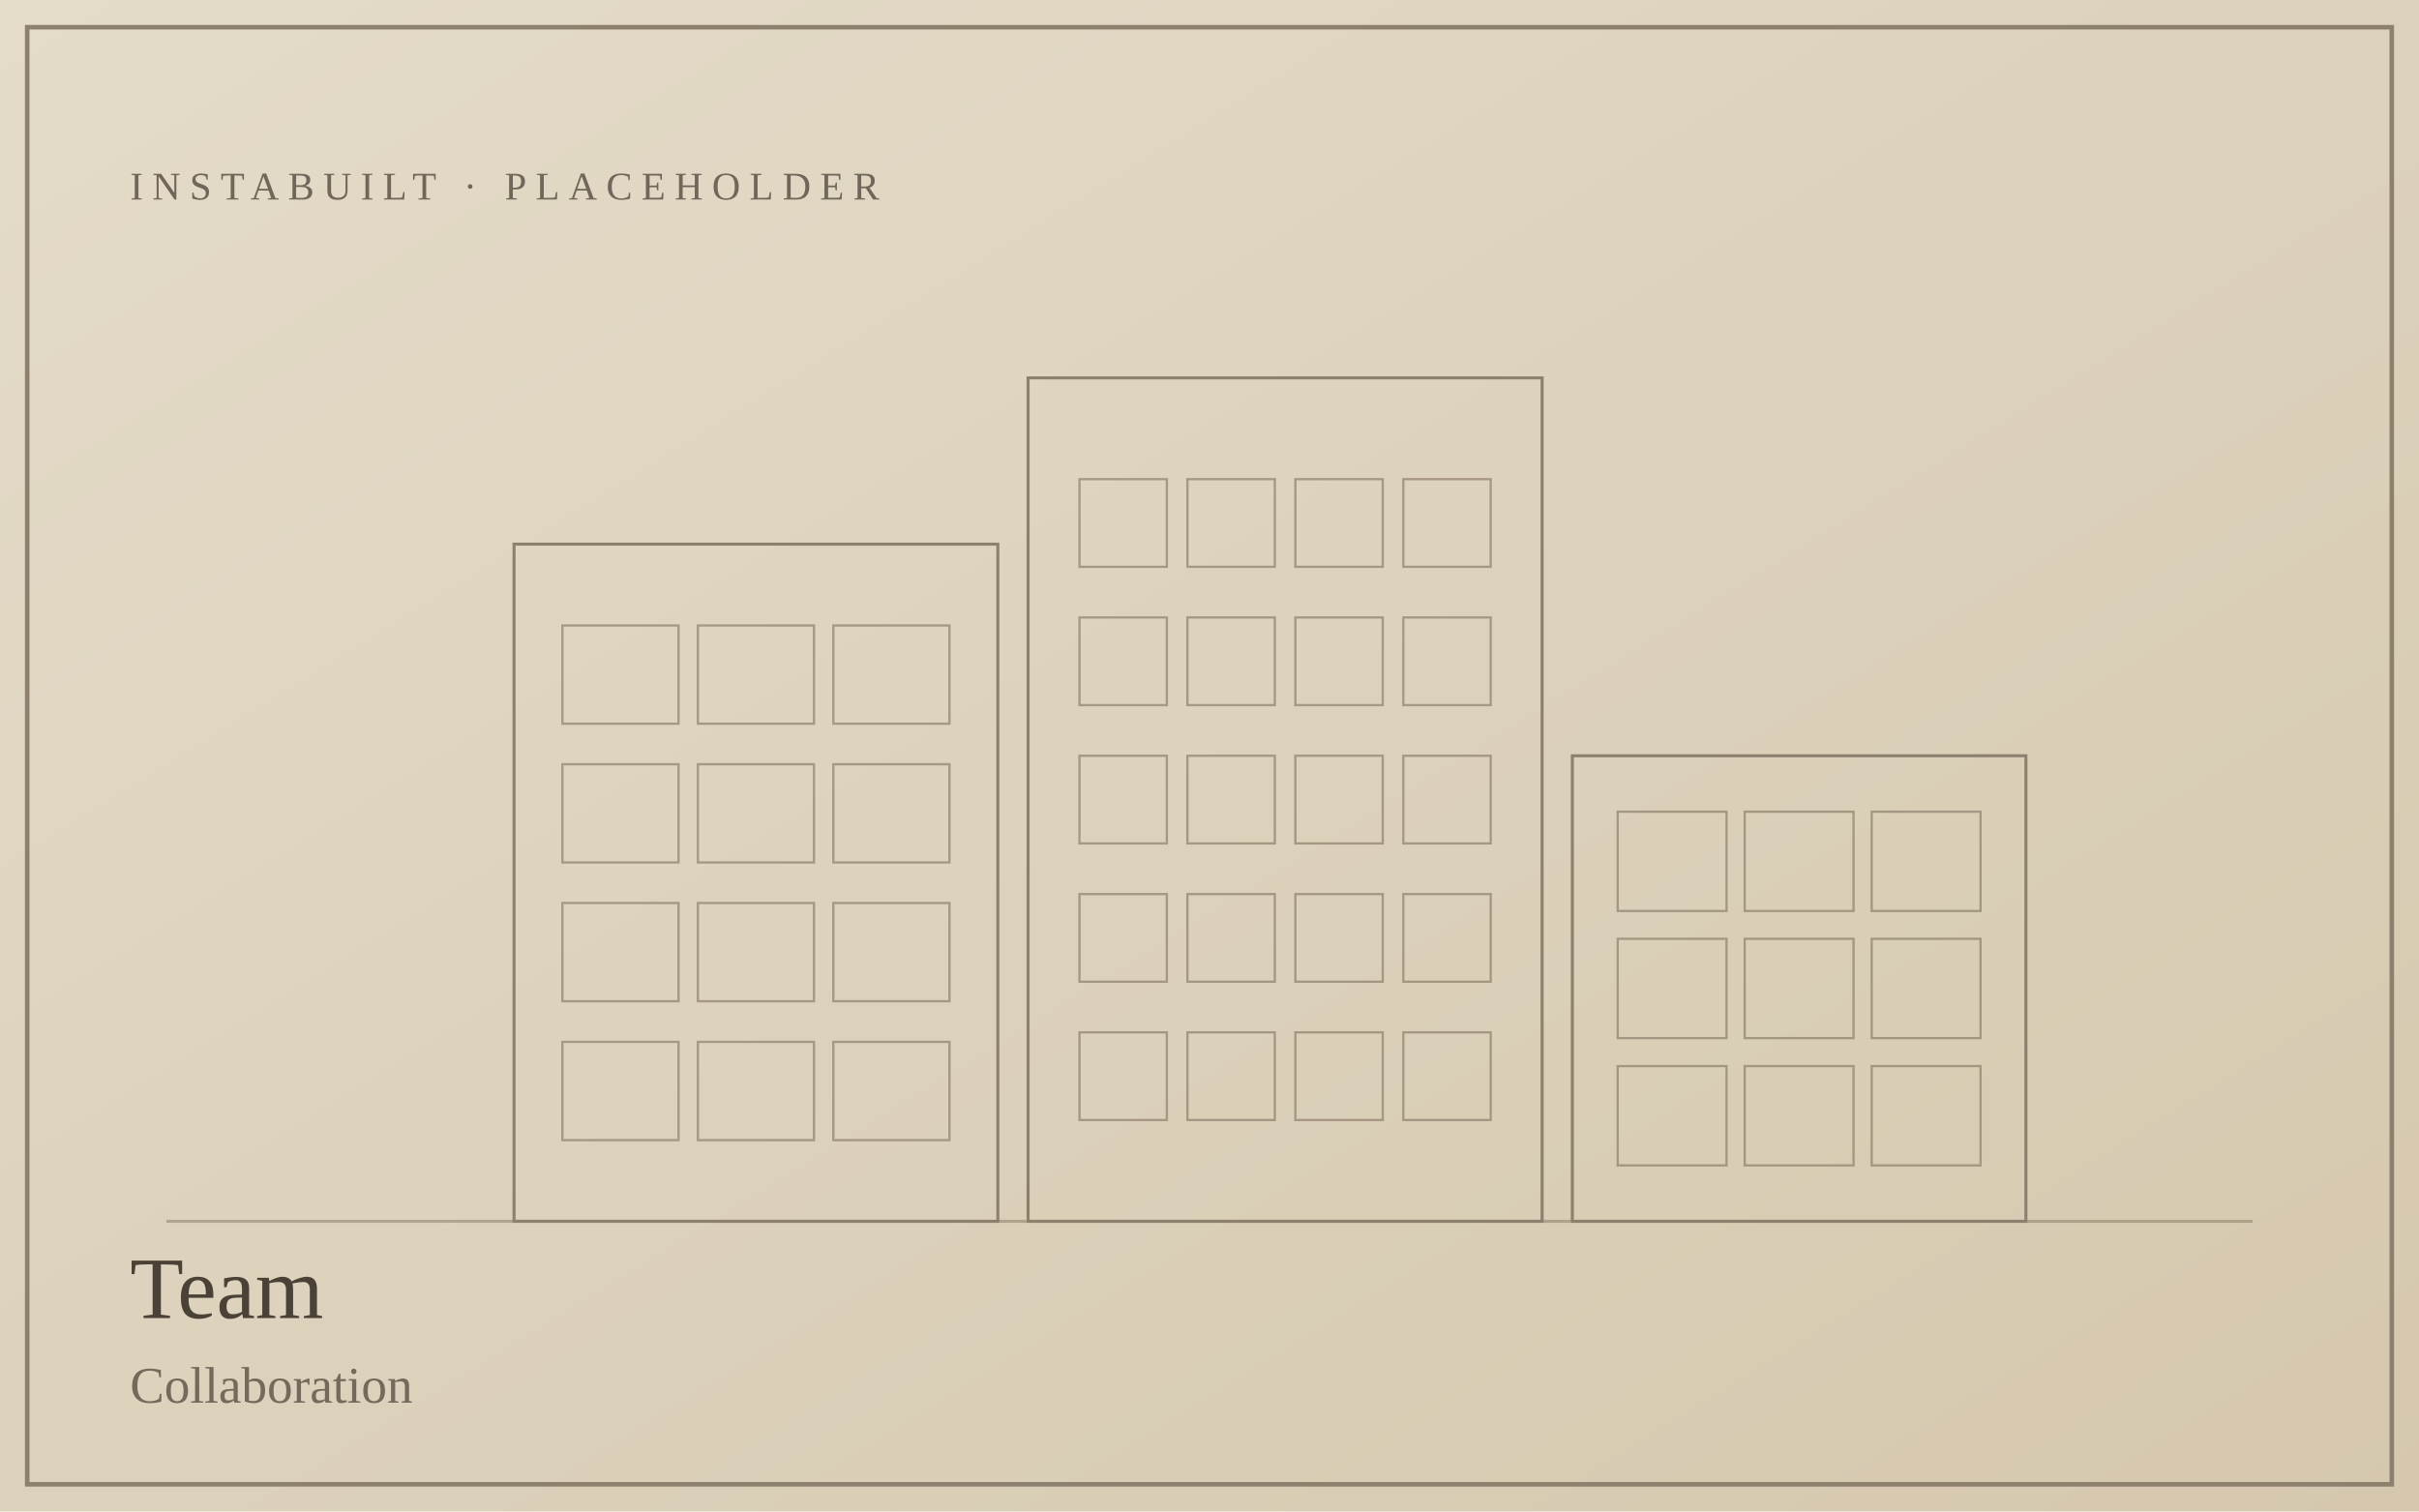
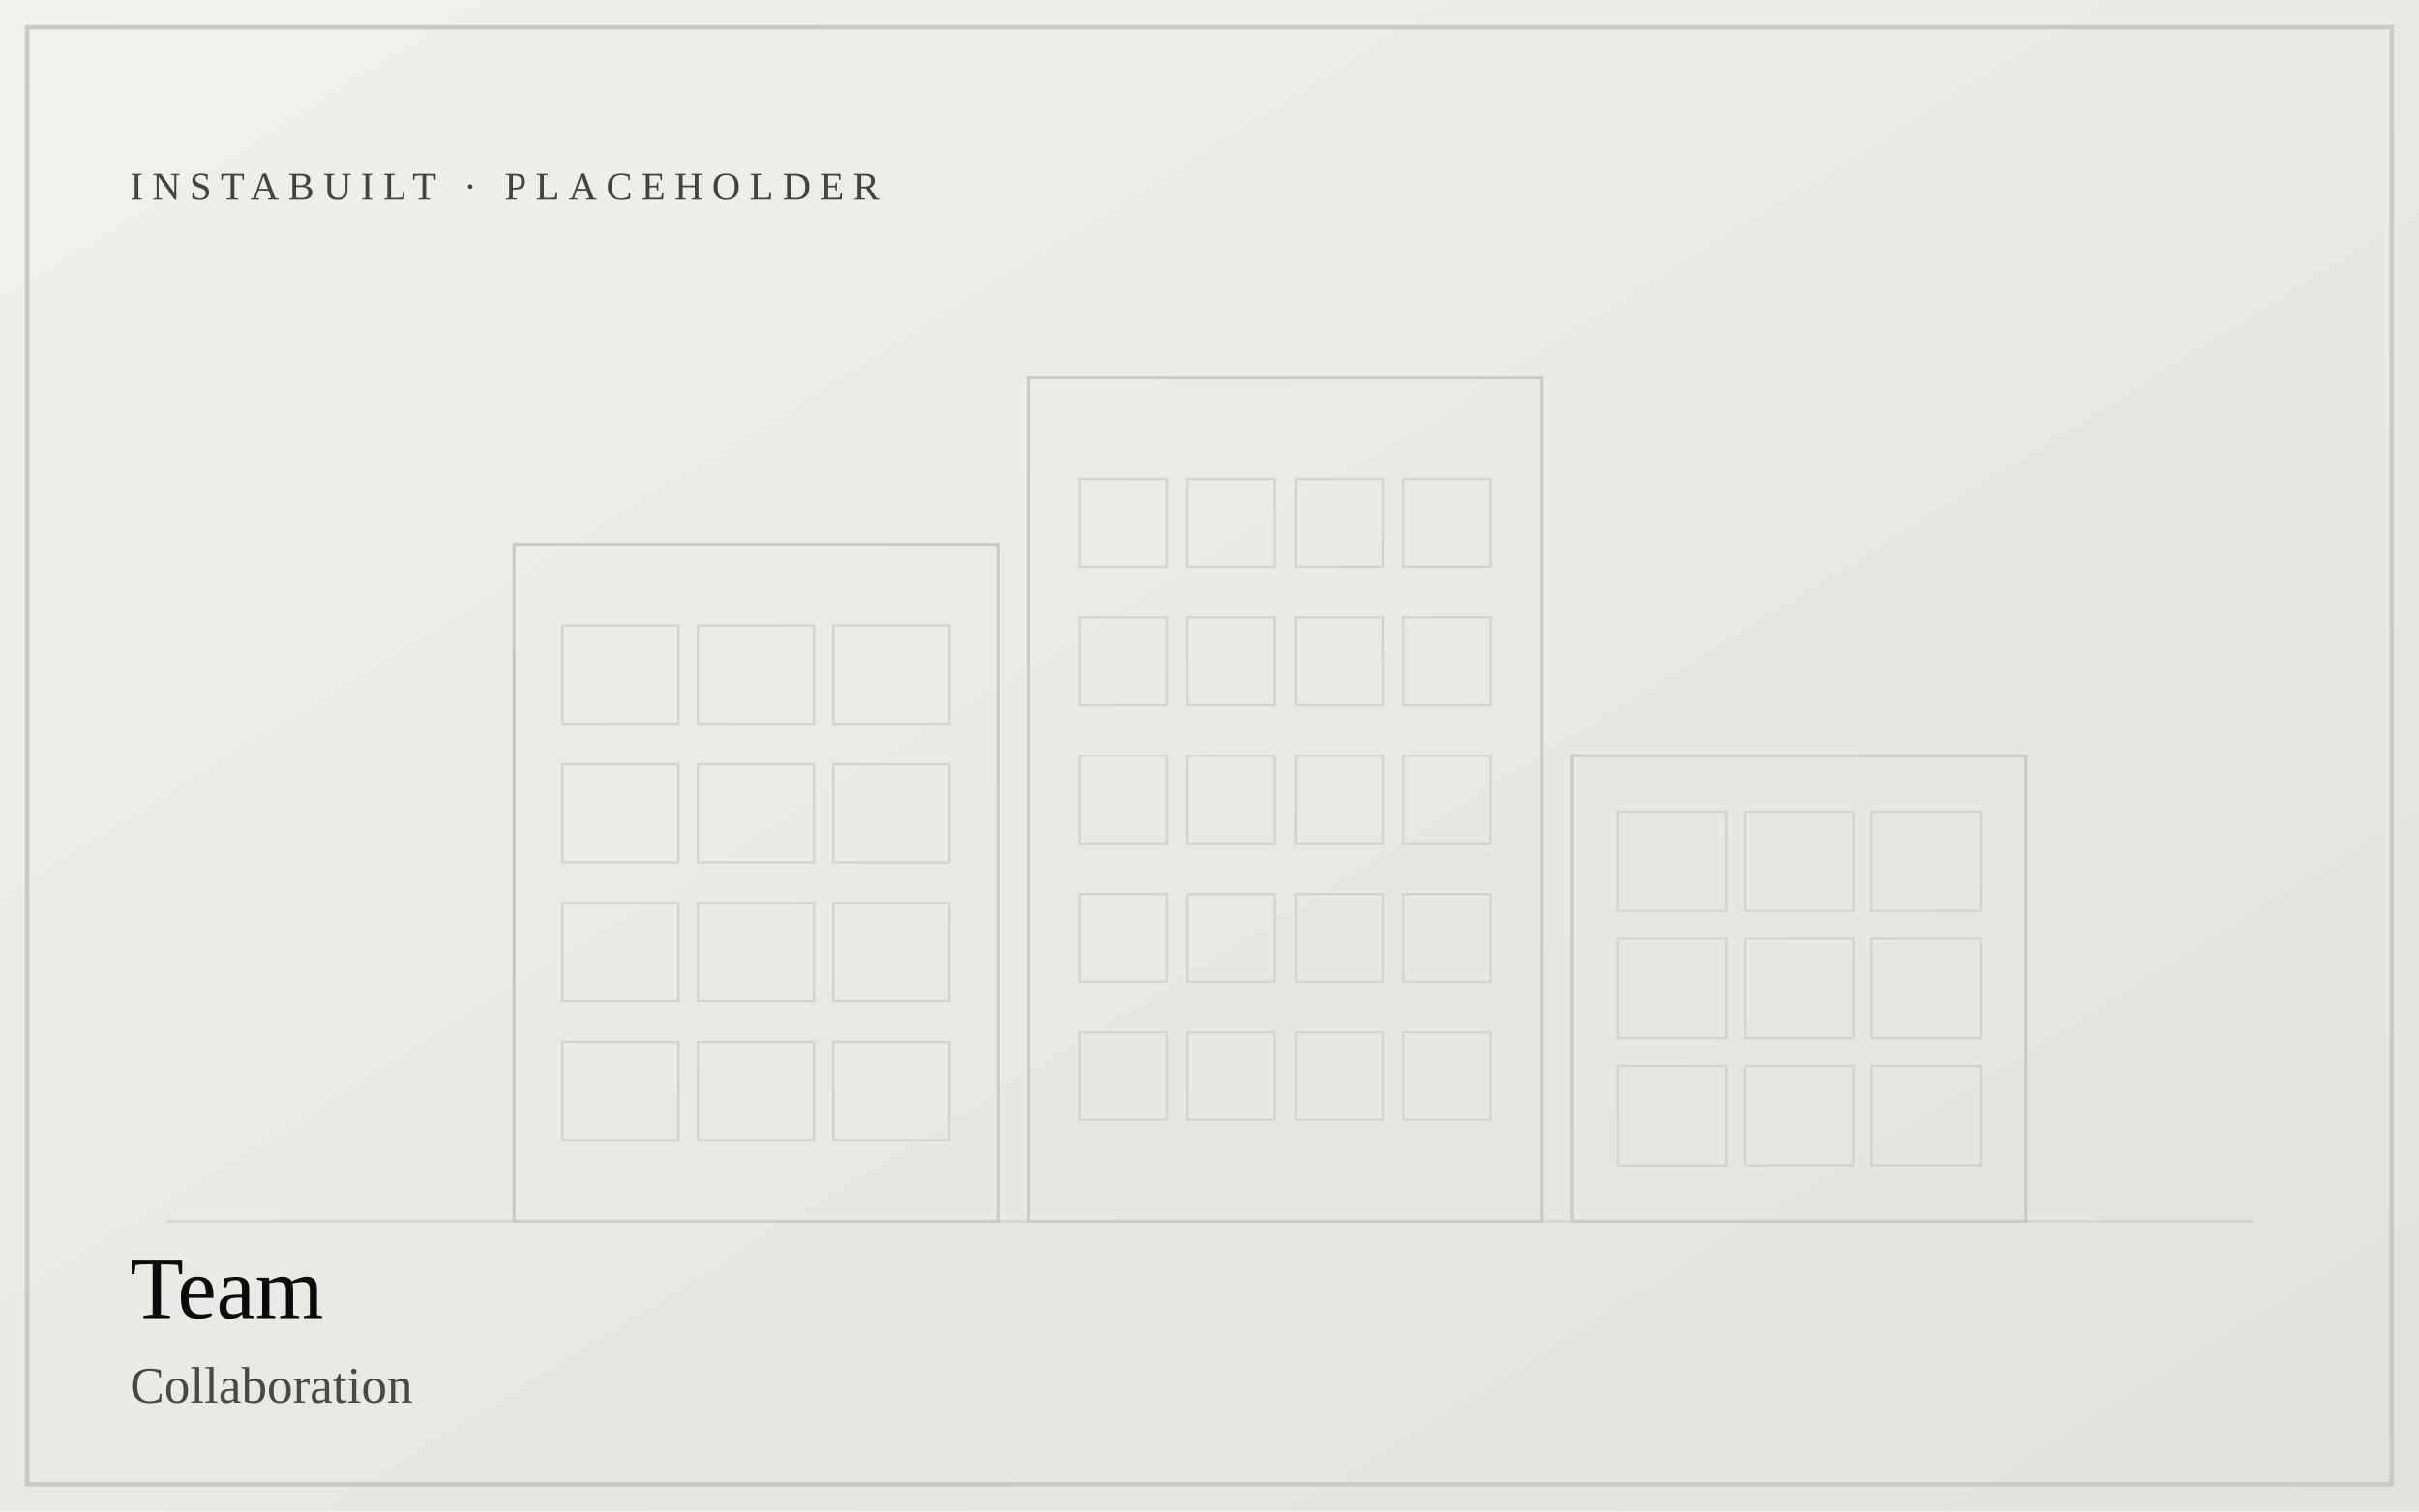
<svg xmlns="http://www.w3.org/2000/svg" width="1600" height="1000" viewBox="0 0 1600 1000" role="img" aria-label="Team — Collaboration">
  <defs>
    <linearGradient id="w" x1="0" y1="0" x2="1" y2="1">
-       <stop offset="0" stop-color="#E4DBC9" />
-       <stop offset="1" stop-color="#D5C8AE" />
+       <stop offset="0" stop-color="#f0f0ec" />
+       <stop offset="1" stop-color="#e2e2dd" />
    </linearGradient>
  </defs>
  <rect width="1600" height="1000" fill="url(#w)" />
-   <line x1="110" y1="808" x2="1490" y2="808" stroke="#8D806C" stroke-width="2" opacity="0.55" />
-   <rect x="340" y="360" width="320" height="448" fill="none" stroke="#8D806C" stroke-width="2" />
-   <rect x="372.0" y="413.8" width="76.8" height="65.0" fill="none" stroke="#8D806C" stroke-width="1.5" opacity="0.7" />
-   <rect x="461.6" y="413.8" width="76.8" height="65.0" fill="none" stroke="#8D806C" stroke-width="1.5" opacity="0.7" />
-   <rect x="551.2" y="413.8" width="76.8" height="65.0" fill="none" stroke="#8D806C" stroke-width="1.5" opacity="0.7" />
-   <rect x="372.0" y="505.6" width="76.8" height="65.0" fill="none" stroke="#8D806C" stroke-width="1.5" opacity="0.7" />
-   <rect x="461.6" y="505.6" width="76.8" height="65.0" fill="none" stroke="#8D806C" stroke-width="1.5" opacity="0.7" />
-   <rect x="551.2" y="505.6" width="76.8" height="65.0" fill="none" stroke="#8D806C" stroke-width="1.5" opacity="0.7" />
-   <rect x="372.0" y="597.4" width="76.8" height="65.0" fill="none" stroke="#8D806C" stroke-width="1.5" opacity="0.7" />
-   <rect x="461.6" y="597.4" width="76.8" height="65.0" fill="none" stroke="#8D806C" stroke-width="1.5" opacity="0.7" />
-   <rect x="551.2" y="597.4" width="76.8" height="65.0" fill="none" stroke="#8D806C" stroke-width="1.5" opacity="0.7" />
-   <rect x="372.0" y="689.3" width="76.8" height="65.0" fill="none" stroke="#8D806C" stroke-width="1.5" opacity="0.7" />
-   <rect x="461.6" y="689.3" width="76.8" height="65.0" fill="none" stroke="#8D806C" stroke-width="1.5" opacity="0.7" />
-   <rect x="551.2" y="689.3" width="76.8" height="65.0" fill="none" stroke="#8D806C" stroke-width="1.5" opacity="0.7" />
-   <rect x="680" y="250" width="340" height="558" fill="none" stroke="#8D806C" stroke-width="2" />
-   <rect x="714.0" y="317.0" width="57.8" height="58.0" fill="none" stroke="#8D806C" stroke-width="1.5" opacity="0.7" />
-   <rect x="785.4" y="317.0" width="57.8" height="58.0" fill="none" stroke="#8D806C" stroke-width="1.5" opacity="0.7" />
-   <rect x="856.8" y="317.0" width="57.8" height="58.0" fill="none" stroke="#8D806C" stroke-width="1.5" opacity="0.7" />
-   <rect x="928.2" y="317.0" width="57.8" height="58.0" fill="none" stroke="#8D806C" stroke-width="1.5" opacity="0.7" />
-   <rect x="714.0" y="408.5" width="57.8" height="58.0" fill="none" stroke="#8D806C" stroke-width="1.5" opacity="0.7" />
-   <rect x="785.4" y="408.5" width="57.8" height="58.0" fill="none" stroke="#8D806C" stroke-width="1.5" opacity="0.7" />
-   <rect x="856.8" y="408.5" width="57.8" height="58.0" fill="none" stroke="#8D806C" stroke-width="1.5" opacity="0.7" />
-   <rect x="928.2" y="408.5" width="57.8" height="58.0" fill="none" stroke="#8D806C" stroke-width="1.5" opacity="0.7" />
-   <rect x="714.0" y="500.0" width="57.8" height="58.0" fill="none" stroke="#8D806C" stroke-width="1.5" opacity="0.7" />
-   <rect x="785.4" y="500.0" width="57.8" height="58.0" fill="none" stroke="#8D806C" stroke-width="1.5" opacity="0.7" />
-   <rect x="856.8" y="500.0" width="57.8" height="58.0" fill="none" stroke="#8D806C" stroke-width="1.5" opacity="0.7" />
-   <rect x="928.2" y="500.0" width="57.8" height="58.0" fill="none" stroke="#8D806C" stroke-width="1.5" opacity="0.7" />
-   <rect x="714.0" y="591.5" width="57.8" height="58.0" fill="none" stroke="#8D806C" stroke-width="1.5" opacity="0.7" />
-   <rect x="785.4" y="591.5" width="57.8" height="58.0" fill="none" stroke="#8D806C" stroke-width="1.5" opacity="0.7" />
-   <rect x="856.8" y="591.5" width="57.8" height="58.0" fill="none" stroke="#8D806C" stroke-width="1.5" opacity="0.7" />
-   <rect x="928.2" y="591.5" width="57.8" height="58.0" fill="none" stroke="#8D806C" stroke-width="1.5" opacity="0.7" />
-   <rect x="714.0" y="683.0" width="57.8" height="58.0" fill="none" stroke="#8D806C" stroke-width="1.5" opacity="0.7" />
-   <rect x="785.4" y="683.0" width="57.8" height="58.0" fill="none" stroke="#8D806C" stroke-width="1.5" opacity="0.7" />
-   <rect x="856.8" y="683.0" width="57.8" height="58.0" fill="none" stroke="#8D806C" stroke-width="1.5" opacity="0.7" />
-   <rect x="928.2" y="683.0" width="57.8" height="58.0" fill="none" stroke="#8D806C" stroke-width="1.5" opacity="0.7" />
-   <rect x="1040" y="500" width="300" height="308" fill="none" stroke="#8D806C" stroke-width="2" />
-   <rect x="1070.0" y="537.0" width="72.0" height="65.7" fill="none" stroke="#8D806C" stroke-width="1.5" opacity="0.7" />
-   <rect x="1154.0" y="537.0" width="72.0" height="65.7" fill="none" stroke="#8D806C" stroke-width="1.5" opacity="0.7" />
-   <rect x="1238.0" y="537.0" width="72.0" height="65.7" fill="none" stroke="#8D806C" stroke-width="1.5" opacity="0.7" />
-   <rect x="1070.0" y="621.1" width="72.0" height="65.7" fill="none" stroke="#8D806C" stroke-width="1.5" opacity="0.7" />
-   <rect x="1154.0" y="621.1" width="72.0" height="65.7" fill="none" stroke="#8D806C" stroke-width="1.5" opacity="0.7" />
-   <rect x="1238.0" y="621.1" width="72.0" height="65.7" fill="none" stroke="#8D806C" stroke-width="1.5" opacity="0.7" />
-   <rect x="1070.0" y="705.3" width="72.0" height="65.7" fill="none" stroke="#8D806C" stroke-width="1.5" opacity="0.7" />
-   <rect x="1154.0" y="705.3" width="72.0" height="65.7" fill="none" stroke="#8D806C" stroke-width="1.5" opacity="0.7" />
-   <rect x="1238.0" y="705.3" width="72.0" height="65.7" fill="none" stroke="#8D806C" stroke-width="1.5" opacity="0.7" />
-   <rect x="18" y="18" width="1564" height="964" fill="none" stroke="#8D806C" stroke-width="3" />
-   <text x="86" y="132" font-family="Georgia, 'Times New Roman', serif" font-size="26" letter-spacing="6" fill="#4A4236" opacity="0.75">INSTABUILT · PLACEHOLDER</text>
-   <text x="86" y="872" font-family="Georgia, 'Times New Roman', serif" font-size="58" fill="#4A4236">Team</text>
-   <text x="86" y="928" font-family="Georgia, 'Times New Roman', serif" font-size="34" fill="#4A4236" opacity="0.72">Collaboration</text>
+   <line x1="110" y1="808" x2="1490" y2="808" stroke="#c9c9c9" stroke-width="2" opacity="0.55" />
+   <rect x="340" y="360" width="320" height="448" fill="none" stroke="#c9c9c9" stroke-width="2" />
+   <rect x="372.0" y="413.8" width="76.8" height="65.0" fill="none" stroke="#c9c9c9" stroke-width="1.5" opacity="0.7" />
+   <rect x="461.6" y="413.8" width="76.8" height="65.0" fill="none" stroke="#c9c9c9" stroke-width="1.5" opacity="0.7" />
+   <rect x="551.2" y="413.8" width="76.8" height="65.0" fill="none" stroke="#c9c9c9" stroke-width="1.5" opacity="0.7" />
+   <rect x="372.0" y="505.6" width="76.8" height="65.0" fill="none" stroke="#c9c9c9" stroke-width="1.5" opacity="0.7" />
+   <rect x="461.6" y="505.6" width="76.8" height="65.0" fill="none" stroke="#c9c9c9" stroke-width="1.5" opacity="0.7" />
+   <rect x="551.2" y="505.6" width="76.8" height="65.0" fill="none" stroke="#c9c9c9" stroke-width="1.5" opacity="0.7" />
+   <rect x="372.0" y="597.4" width="76.8" height="65.0" fill="none" stroke="#c9c9c9" stroke-width="1.5" opacity="0.7" />
+   <rect x="461.6" y="597.4" width="76.8" height="65.0" fill="none" stroke="#c9c9c9" stroke-width="1.5" opacity="0.7" />
+   <rect x="551.2" y="597.4" width="76.8" height="65.0" fill="none" stroke="#c9c9c9" stroke-width="1.5" opacity="0.7" />
+   <rect x="372.0" y="689.3" width="76.8" height="65.0" fill="none" stroke="#c9c9c9" stroke-width="1.5" opacity="0.7" />
+   <rect x="461.6" y="689.3" width="76.8" height="65.0" fill="none" stroke="#c9c9c9" stroke-width="1.5" opacity="0.7" />
+   <rect x="551.2" y="689.3" width="76.8" height="65.0" fill="none" stroke="#c9c9c9" stroke-width="1.5" opacity="0.7" />
+   <rect x="680" y="250" width="340" height="558" fill="none" stroke="#c9c9c9" stroke-width="2" />
+   <rect x="714.0" y="317.0" width="57.8" height="58.0" fill="none" stroke="#c9c9c9" stroke-width="1.5" opacity="0.7" />
+   <rect x="785.4" y="317.0" width="57.8" height="58.0" fill="none" stroke="#c9c9c9" stroke-width="1.5" opacity="0.7" />
+   <rect x="856.8" y="317.0" width="57.8" height="58.0" fill="none" stroke="#c9c9c9" stroke-width="1.5" opacity="0.7" />
+   <rect x="928.2" y="317.0" width="57.8" height="58.0" fill="none" stroke="#c9c9c9" stroke-width="1.5" opacity="0.7" />
+   <rect x="714.0" y="408.5" width="57.8" height="58.0" fill="none" stroke="#c9c9c9" stroke-width="1.5" opacity="0.7" />
+   <rect x="785.4" y="408.5" width="57.8" height="58.0" fill="none" stroke="#c9c9c9" stroke-width="1.5" opacity="0.7" />
+   <rect x="856.8" y="408.5" width="57.8" height="58.0" fill="none" stroke="#c9c9c9" stroke-width="1.5" opacity="0.7" />
+   <rect x="928.2" y="408.5" width="57.8" height="58.0" fill="none" stroke="#c9c9c9" stroke-width="1.5" opacity="0.7" />
+   <rect x="714.0" y="500.0" width="57.8" height="58.0" fill="none" stroke="#c9c9c9" stroke-width="1.5" opacity="0.7" />
+   <rect x="785.4" y="500.0" width="57.8" height="58.0" fill="none" stroke="#c9c9c9" stroke-width="1.5" opacity="0.7" />
+   <rect x="856.8" y="500.0" width="57.8" height="58.0" fill="none" stroke="#c9c9c9" stroke-width="1.5" opacity="0.7" />
+   <rect x="928.2" y="500.0" width="57.8" height="58.0" fill="none" stroke="#c9c9c9" stroke-width="1.5" opacity="0.7" />
+   <rect x="714.0" y="591.5" width="57.8" height="58.0" fill="none" stroke="#c9c9c9" stroke-width="1.5" opacity="0.7" />
+   <rect x="785.4" y="591.5" width="57.8" height="58.0" fill="none" stroke="#c9c9c9" stroke-width="1.5" opacity="0.7" />
+   <rect x="856.8" y="591.5" width="57.8" height="58.0" fill="none" stroke="#c9c9c9" stroke-width="1.5" opacity="0.7" />
+   <rect x="928.2" y="591.5" width="57.8" height="58.0" fill="none" stroke="#c9c9c9" stroke-width="1.5" opacity="0.7" />
+   <rect x="714.0" y="683.0" width="57.8" height="58.0" fill="none" stroke="#c9c9c9" stroke-width="1.5" opacity="0.7" />
+   <rect x="785.4" y="683.0" width="57.8" height="58.0" fill="none" stroke="#c9c9c9" stroke-width="1.5" opacity="0.7" />
+   <rect x="856.8" y="683.0" width="57.8" height="58.0" fill="none" stroke="#c9c9c9" stroke-width="1.5" opacity="0.7" />
+   <rect x="928.2" y="683.0" width="57.8" height="58.0" fill="none" stroke="#c9c9c9" stroke-width="1.5" opacity="0.7" />
+   <rect x="1040" y="500" width="300" height="308" fill="none" stroke="#c9c9c9" stroke-width="2" />
+   <rect x="1070.0" y="537.0" width="72.0" height="65.7" fill="none" stroke="#c9c9c9" stroke-width="1.5" opacity="0.7" />
+   <rect x="1154.0" y="537.0" width="72.0" height="65.7" fill="none" stroke="#c9c9c9" stroke-width="1.5" opacity="0.7" />
+   <rect x="1238.0" y="537.0" width="72.0" height="65.7" fill="none" stroke="#c9c9c9" stroke-width="1.5" opacity="0.7" />
+   <rect x="1070.0" y="621.1" width="72.0" height="65.7" fill="none" stroke="#c9c9c9" stroke-width="1.5" opacity="0.7" />
+   <rect x="1154.0" y="621.1" width="72.0" height="65.7" fill="none" stroke="#c9c9c9" stroke-width="1.5" opacity="0.7" />
+   <rect x="1238.0" y="621.1" width="72.0" height="65.7" fill="none" stroke="#c9c9c9" stroke-width="1.5" opacity="0.7" />
+   <rect x="1070.0" y="705.3" width="72.0" height="65.7" fill="none" stroke="#c9c9c9" stroke-width="1.5" opacity="0.7" />
+   <rect x="1154.0" y="705.3" width="72.0" height="65.7" fill="none" stroke="#c9c9c9" stroke-width="1.5" opacity="0.7" />
+   <rect x="1238.0" y="705.3" width="72.0" height="65.7" fill="none" stroke="#c9c9c9" stroke-width="1.5" opacity="0.7" />
+   <rect x="18" y="18" width="1564" height="964" fill="none" stroke="#c9c9c9" stroke-width="3" />
+   <text x="86" y="132" font-family="Georgia, 'Times New Roman', serif" font-size="26" letter-spacing="6" fill="#0a0a0a" opacity="0.75">INSTABUILT · PLACEHOLDER</text>
+   <text x="86" y="872" font-family="Georgia, 'Times New Roman', serif" font-size="58" fill="#0a0a0a">Team</text>
+   <text x="86" y="928" font-family="Georgia, 'Times New Roman', serif" font-size="34" fill="#0a0a0a" opacity="0.72">Collaboration</text>
</svg>
